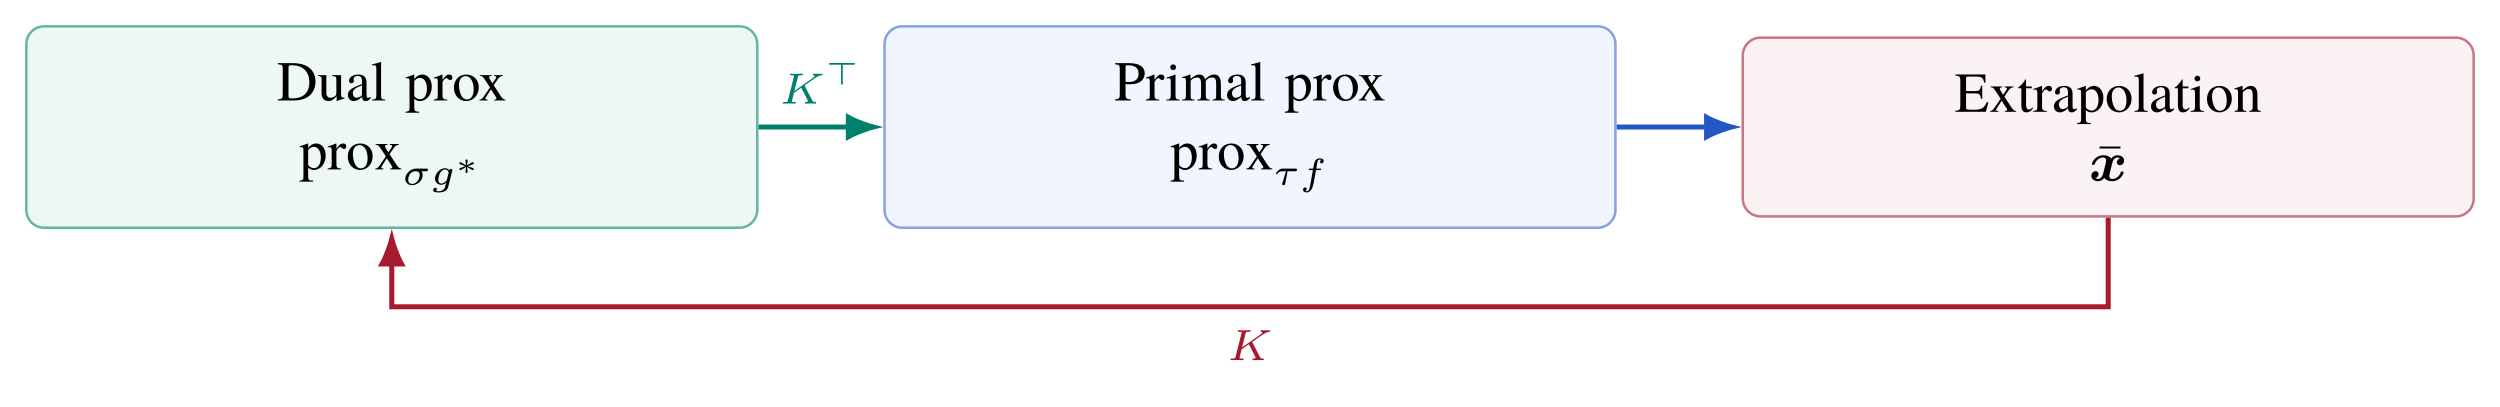
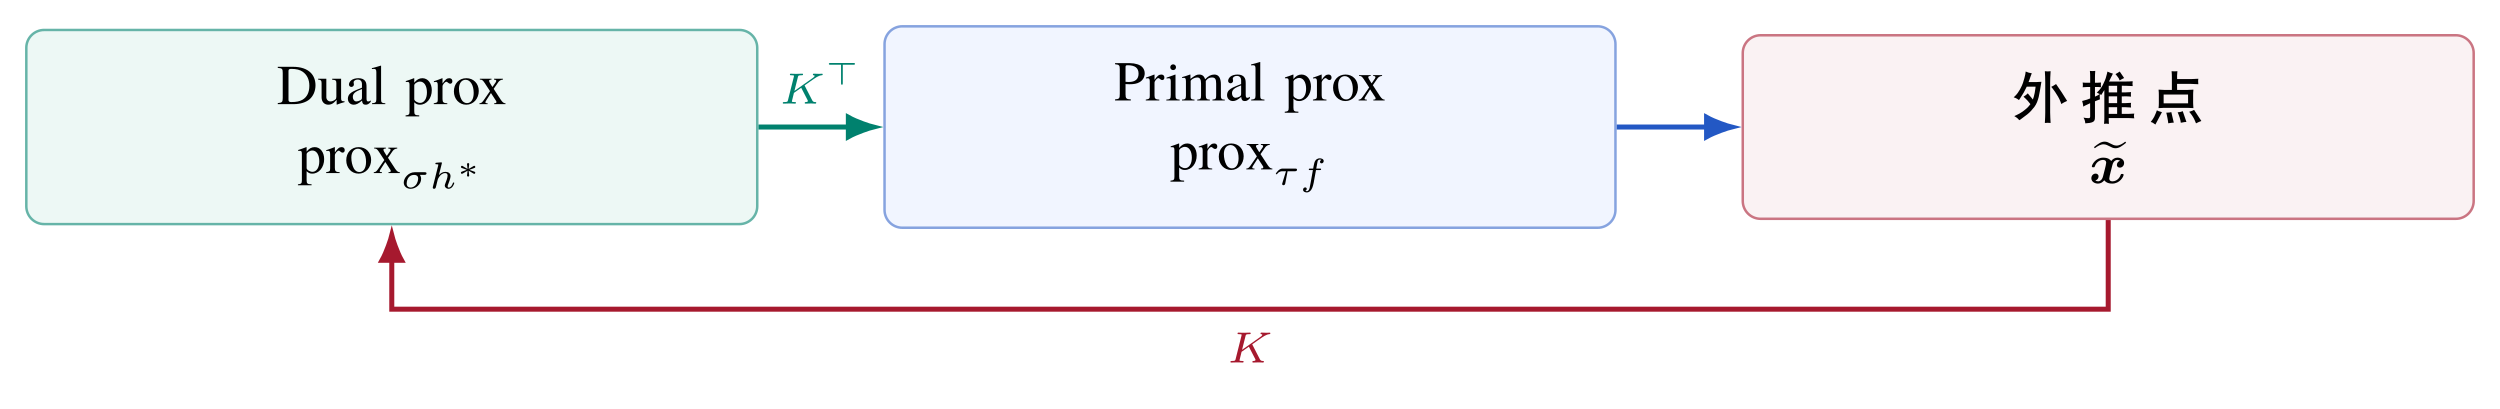
- <svg xmlns="http://www.w3.org/2000/svg" xmlns:xlink="http://www.w3.org/1999/xlink" version="1.1" width="397.512pt" height="64.571pt" viewBox="-72 -72 397.512 64.571">
+ <svg xmlns="http://www.w3.org/2000/svg" xmlns:xlink="http://www.w3.org/1999/xlink" version="1.1" width="397.512pt" height="64.952pt" viewBox="-72 -72 397.512 64.952">
  <defs>
-     <path id="g16-75" d="M3.989-2.803C3.961-2.859 3.947-2.88 3.947-2.887C3.947-2.901 3.954-2.908 4.115-3.02L4.819-3.515C5.739-4.163 6.172-4.47 6.667-4.512C6.744-4.519 6.827-4.526 6.827-4.666C6.827-4.721 6.779-4.756 6.737-4.756C6.59-4.756 6.409-4.735 6.256-4.735C6.067-4.735 5.6-4.763 5.412-4.763C5.37-4.763 5.265-4.763 5.265-4.61C5.265-4.603 5.265-4.519 5.37-4.512C5.454-4.505 5.544-4.491 5.544-4.414C5.544-4.289 5.328-4.135 5.237-4.073L2.329-2.022L2.88-4.219C2.943-4.456 2.95-4.512 3.494-4.512C3.605-4.512 3.703-4.512 3.703-4.659C3.703-4.721 3.661-4.763 3.592-4.763C3.389-4.763 2.88-4.735 2.678-4.735C2.559-4.735 2.315-4.735 2.197-4.742C2.057-4.749 1.89-4.763 1.757-4.763C1.716-4.763 1.611-4.763 1.611-4.61C1.611-4.512 1.688-4.512 1.841-4.512C1.953-4.512 1.981-4.512 2.106-4.498C2.246-4.484 2.26-4.47 2.26-4.4C2.26-4.387 2.26-4.352 2.232-4.247L1.304-.544C1.248-.307 1.234-.251 .69-.251C.565-.251 .481-.251 .481-.098C.481-.091 .481 0 .593 0C.795 0 1.297-.028 1.499-.028C1.618-.028 1.862-.028 1.981-.021C2.12-.014 2.294 0 2.427 0C2.469 0 2.573 0 2.573-.153C2.573-.251 2.49-.251 2.35-.251C2.343-.251 2.211-.251 2.085-.265C1.925-.279 1.925-.3 1.925-.37C1.925-.425 1.995-.683 2.253-1.709L3.41-2.525L4.421-.565C4.47-.474 4.47-.467 4.47-.432C4.47-.272 4.275-.251 4.149-.251C4.066-.251 3.968-.251 3.968-.098C3.968-.091 3.975 0 4.087 0C4.282 0 4.784-.028 4.979-.028C5.189-.028 5.467 0 5.663 0C5.753 0 5.802-.049 5.802-.146C5.802-.251 5.712-.251 5.642-.251C5.516-.251 5.3-.258 5.182-.481L3.989-2.803Z" />
-     <path id="g5-22" d="M3.963-5.003V-5.317H.637V-5.003H3.963Z" />
-     <path id="g15-3" d="M1.918-1.375C1.928-1.474 2.007-2.112 2.007-2.157C2.007-2.247 1.933-2.316 1.833-2.316C1.729-2.316 1.659-2.237 1.659-2.162C1.659-2.112 1.733-1.479 1.748-1.375L.976-1.838C.927-1.868 .907-1.883 .862-1.883C.782-1.883 .692-1.808 .692-1.699C.692-1.619 .742-1.569 .797-1.549C1.071-1.44 1.355-1.34 1.634-1.245C1.355-1.141 .897-.976 .812-.941C.777-.927 .692-.897 .692-.787S.782-.603 .862-.603C.917-.603 1.071-.697 1.748-1.111C1.733-1.006 1.659-.374 1.659-.324C1.659-.249 1.729-.169 1.833-.169C1.933-.169 2.007-.239 2.007-.329C2.007-.374 1.928-1.011 1.918-1.111L2.705-.638C2.74-.618 2.76-.603 2.804-.603C2.884-.603 2.974-.677 2.974-.787C2.974-.867 2.924-.917 2.869-.936C2.595-1.046 2.311-1.146 2.032-1.24C2.311-1.345 2.77-1.509 2.854-1.544C2.889-1.559 2.974-1.589 2.974-1.699S2.884-1.883 2.804-1.883C2.76-1.883 2.74-1.868 2.69-1.838L1.918-1.375Z" />
-     <path id="g15-62" d="M2.839-3.178H4.563C4.643-3.178 4.777-3.178 4.777-3.318S4.643-3.457 4.563-3.457H.837C.762-3.457 .623-3.457 .623-3.318S.762-3.178 .837-3.178H2.56V-.214C2.56-.139 2.56 0 2.7 0S2.839-.134 2.839-.214V-3.178Z" />
-     <path id="g9-27" d="M3.724-2.152C3.796-2.152 4.053-2.152 4.053-2.397C4.053-2.576 3.885-2.576 3.784-2.576H2.164C1.19-2.576 .436-1.668 .436-.938C.436-.323 .921 .06 1.518 .06C2.343 .06 3.198-.646 3.198-1.518C3.198-1.787 3.114-2.002 3.013-2.152H3.724ZM1.53-.137C1.327-.137 .897-.221 .897-.789C.897-1.178 1.1-2.152 2.068-2.152C2.415-2.152 2.726-2.032 2.726-1.572C2.726-1.399 2.648-.879 2.337-.526C2.11-.275 1.799-.137 1.53-.137Z" />
-     <path id="g9-28" d="M2.23-2.152H3.401C3.473-2.152 3.73-2.152 3.73-2.397C3.73-2.576 3.563-2.576 3.461-2.576H1.47C1.351-2.576 1.082-2.576 .759-2.277C.574-2.104 .359-1.817 .359-1.757C.359-1.674 .442-1.674 .466-1.674C.532-1.674 .544-1.686 .586-1.739C.687-1.889 .927-2.152 1.411-2.152H1.979L1.488-.562C1.441-.418 1.363-.167 1.363-.132C1.363 .012 1.488 .072 1.572 .072C1.805 .072 1.847-.143 1.865-.233L2.23-2.152Z" />
-     <path id="g9-102" d="M2.576-2.337H3.186C3.306-2.337 3.389-2.337 3.389-2.487C3.389-2.576 3.312-2.576 3.204-2.576H2.618C2.798-3.557 2.798-3.569 2.821-3.676C2.851-3.808 2.863-3.862 2.953-3.933C3.025-3.987 3.078-4.011 3.168-4.011C3.264-4.011 3.359-3.999 3.443-3.957C3.324-3.909 3.216-3.778 3.216-3.634C3.216-3.509 3.318-3.407 3.461-3.407C3.616-3.407 3.802-3.539 3.802-3.772C3.802-4.101 3.431-4.208 3.168-4.208C2.899-4.208 2.493-4.083 2.313-3.485C2.266-3.335 2.248-3.216 2.206-3.001C2.176-2.827 2.164-2.75 2.128-2.576H1.638C1.518-2.576 1.435-2.576 1.435-2.427C1.435-2.337 1.512-2.337 1.62-2.337H2.086C1.853-.998 1.769-.538 1.745-.43C1.56 .598 1.53 .658 1.476 .759C1.393 .903 1.291 1.022 1.142 1.022C1.106 1.022 .974 1.01 .879 .968C.998 .921 1.106 .789 1.106 .646C1.106 .52 1.004 .418 .861 .418C.705 .418 .52 .55 .52 .783C.52 1.118 .897 1.219 1.136 1.219C1.465 1.219 1.698 .95 1.805 .819C2.068 .466 2.194-.245 2.206-.299L2.576-2.337Z" />
-     <path id="g9-103" d="M3.389-2.182C3.413-2.277 3.413-2.307 3.413-2.325C3.413-2.457 3.312-2.523 3.204-2.523C3.102-2.523 2.959-2.451 2.923-2.283C2.857-2.385 2.654-2.636 2.26-2.636C1.459-2.636 .669-1.817 .669-1.004C.669-.412 1.082 0 1.644 0C1.955 0 2.236-.155 2.433-.323L2.301 .215C2.236 .46 2.194 .628 1.949 .813C1.674 1.022 1.435 1.022 1.255 1.022C.992 1.022 .915 1.01 .801 .986C.933 .903 .956 .771 .956 .711C.956 .52 .801 .478 .717 .478C.526 .478 .371 .646 .371 .843C.371 1.219 .938 1.219 1.261 1.219C2.044 1.219 2.612 .921 2.75 .371L3.389-2.182ZM2.558-.831C2.529-.729 2.529-.717 2.445-.622C2.23-.371 1.931-.197 1.662-.197C1.441-.197 1.184-.335 1.184-.777C1.184-1.04 1.321-1.638 1.506-1.937C1.728-2.289 2.026-2.439 2.26-2.439C2.708-2.439 2.833-1.997 2.833-1.937C2.833-1.907 2.821-1.871 2.815-1.841L2.558-.831Z" />
+     <path id="g7-101" d="M4.976-6.474C4.555-6.133 4.044-5.846 3.587-5.846C3.228-5.846 2.896-6.025 2.654-6.151C2.331-6.33 2.053-6.474 1.695-6.474C1.103-6.474 .628-6.097 0-5.604L.134-5.425C.556-5.765 1.067-6.052 1.524-6.052C1.883-6.052 2.215-5.873 2.457-5.747C2.78-5.568 3.058-5.425 3.416-5.425C4.008-5.425 4.483-5.801 5.111-6.294L4.976-6.474Z" />
+     <use id="g13-1476" xlink:href="#g2-1476" transform="scale(1.285714)" />
+     <use id="g13-3703" xlink:href="#g2-3703" transform="scale(1.285714)" />
+     <use id="g13-3731" xlink:href="#g2-3731" transform="scale(1.285714)" />
+     <path id="g2-1476" d="M.356 .955L.586 1.039C.614 1.053 .732 1.13 .934 1.276L1.081 .997C1.29 .6 1.471 .258 1.625-.028L1.743-.258C1.527-.314 1.395-.349 1.339-.377C1.283-.391 1.206-.432 1.116-.481L.983-.126C.851 .209 .725 .46 .593 .635L.356 .955ZM1.325-3.041L1.353-2.706C1.36-2.657 1.36-2.545 1.36-2.371V-1.395C1.36-1.255 1.36-1.144 1.353-1.074C1.346-.997 1.339-.886 1.325-.753C1.625-.774 1.848-.788 2.001-.788H4.917C5.091-.788 5.328-.774 5.635-.753L5.614-1.06C5.607-1.137 5.6-1.248 5.6-1.395V-2.371C5.6-2.476 5.6-2.573 5.607-2.671S5.621-2.894 5.635-3.041C5.335-3.02 5.091-3.006 4.917-3.006H3.619L3.612-3.752H5.321C5.412-3.752 5.719-3.738 6.242-3.71L6.228-3.919C6.221-3.968 6.221-4.01 6.221-4.045C6.214-4.08 6.214-4.122 6.221-4.17S6.235-4.289 6.242-4.387C5.712-4.359 5.405-4.345 5.328-4.345H3.619V-4.575C3.612-4.589 3.612-4.631 3.612-4.7C3.619-4.763 3.619-4.847 3.626-4.937S3.64-5.161 3.654-5.321C3.424-5.293 3.18-5.293 2.936-5.321L2.964-4.951C2.971-4.854 2.971-4.728 2.971-4.568V-3.006H2.001C1.841-3.006 1.618-3.02 1.325-3.041ZM4.979-1.346H1.953V-2.434H4.972L4.979-1.346ZM2.28-.188L2.343 .077C2.364 .181 2.392 .3 2.42 .446S2.469 .718 2.49 .837L2.525 1.123C2.769 1.074 2.999 1.046 3.208 1.039L2.901-.265L2.699-.216C2.664-.202 2.525-.195 2.28-.188ZM4.317-.377L4.094-.3C4.045-.279 3.912-.258 3.689-.237L3.801 .042C3.829 .112 3.87 .23 3.926 .391C3.982 .558 4.017 .683 4.031 .767L4.073 1.053L4.331 1.011L4.512 .976C4.575 .969 4.659 .962 4.77 .955L4.317-.377ZM5.112-.3L5.279-.098C5.523 .202 5.719 .537 5.858 .893L5.956 1.13C6.179 1.011 6.402 .914 6.618 .837L5.719-.537L5.502-.432L5.112-.3Z" />
+     <path id="g2-3703" d="M.265-1.639L.356-1.283C.363-1.248 .384-1.13 .404-.941L.593-1.053C.697-1.109 .914-1.213 1.248-1.36L1.255 .251C1.255 .335 1.241 .398 1.213 .432C1.193 .474 1.13 .495 1.039 .488C.879 .481 .76 .474 .683 .46C.607 .453 .523 .439 .432 .418L.558 .676C.579 .718 .6 .781 .614 .865C.635 .941 .649 1.032 .656 1.13C.809 1.123 .99 1.102 1.2 1.074C1.416 1.032 1.562 .99 1.646 .921C1.723 .865 1.778 .788 1.806 .711S1.848 .488 1.848 .279V-1.597L2.064-1.688L2.28-1.771L2.462-1.841L2.434-2.183C2.427-2.218 2.434-2.315 2.455-2.483C2.518-2.448 2.573-2.413 2.622-2.378L2.741-2.566C2.748-2.587 2.776-2.629 2.817-2.692C2.866-2.762 2.929-2.859 3.006-2.992V.446C3.006 .537 2.999 .649 2.999 .767C2.992 .879 2.978 1.025 2.971 1.193C3.089 1.172 3.18 1.165 3.257 1.165S3.438 1.179 3.571 1.2L3.557 .865L3.55 .628V.474H5.991C6.165 .474 6.409 .488 6.709 .509L6.681 .342C6.674 .307 6.674 .265 6.667 .223C6.667 .188 6.667 .146 6.674 .112S6.688 .014 6.709-.077C6.353-.056 6.102-.042 5.963-.042H5.161V-.865H5.642C5.83-.865 6.053-.851 6.311-.83L6.29-1.018V-1.109V-1.227C6.297-1.262 6.304-1.325 6.311-1.409C6.067-1.388 5.844-1.374 5.649-1.374H5.161V-2.204L5.6-2.211C5.76-2.218 5.998-2.204 6.311-2.176L6.29-2.35V-2.434V-2.552C6.297-2.587 6.304-2.65 6.311-2.734C6.06-2.713 5.823-2.699 5.6-2.699H5.161L5.168-3.522L5.677-3.515C5.949-3.515 6.228-3.501 6.514-3.48L6.5-3.668C6.493-3.724 6.486-3.766 6.486-3.78C6.493-3.801 6.493-3.836 6.5-3.877C6.5-3.926 6.507-3.989 6.514-4.08C6.186-4.052 5.893-4.038 5.635-4.045H3.585L3.808-4.505L3.989-4.861L4.066-5.021C3.836-5.084 3.612-5.168 3.389-5.272L3.333-5.014C3.285-4.812 3.236-4.624 3.18-4.456S3.027-4.045 2.873-3.738C2.734-3.424 2.532-3.131 2.28-2.873L2.078-2.671C2.211-2.615 2.329-2.559 2.434-2.497L2.315-2.413C2.239-2.35 2.078-2.273 1.848-2.176V-3.368H2.092C2.197-3.375 2.364-3.361 2.594-3.333L2.573-3.633C2.573-3.64 2.573-3.668 2.58-3.717C2.58-3.766 2.587-3.829 2.594-3.919C2.378-3.898 2.211-3.891 2.092-3.891H1.848V-4.582C1.848-4.686 1.855-4.798 1.855-4.924C1.869-5.056 1.876-5.196 1.883-5.356C1.736-5.342 1.632-5.335 1.548-5.335C1.478-5.335 1.367-5.342 1.22-5.356L1.248-4.979C1.255-4.924 1.255-4.784 1.255-4.568V-3.891H.907C.746-3.884 .558-3.898 .328-3.919L.349-3.71C.356-3.689 .356-3.661 .349-3.626V-3.515C.342-3.473 .335-3.41 .328-3.333C.579-3.354 .767-3.368 .886-3.368H1.255V-1.953L.872-1.806C.837-1.785 .711-1.75 .502-1.702L.265-1.639ZM3.55-.042V-.865H4.589V-.042H3.55ZM3.55-1.374V-2.211H4.589V-1.374H3.55ZM3.55-2.699V-3.515H4.589V-2.699H3.55ZM4.38-4.958L4.477-4.854C4.533-4.791 4.596-4.707 4.672-4.603C4.749-4.505 4.798-4.421 4.826-4.359L4.896-4.177C5.077-4.289 5.265-4.387 5.454-4.477L4.91-5.279C4.735-5.161 4.561-5.049 4.38-4.958Z" />
+     <path id="g2-3731" d="M.181-2.092L.425-2.001C.523-1.967 .663-1.883 .837-1.75L.99-1.981C1.179-2.267 1.332-2.511 1.444-2.713C1.548-2.915 1.667-3.145 1.799-3.41H2.894L2.859-3.131C2.845-3.027 2.817-2.866 2.783-2.643C2.741-2.42 2.706-2.26 2.671-2.162C2.643-2.071 2.601-1.953 2.552-1.82L2.364-2.057L2.148-2.308L1.925-2.58L1.709-2.378C1.674-2.343 1.569-2.273 1.395-2.169L1.66-1.925C1.792-1.813 1.988-1.59 2.253-1.248C2.113-1.06 1.974-.893 1.827-.76S1.492-.474 1.262-.307C1.025-.146 .774 0 .502 .119L.258 .23C.474 .363 .614 .46 .676 .523C.746 .586 .809 .656 .879 .739L1.025 .649C1.437 .349 1.716 .139 1.862 .021C2.015-.098 2.162-.237 2.308-.391C2.455-.551 2.601-.718 2.734-.893S2.978-1.269 3.075-1.499C3.159-1.73 3.229-1.939 3.278-2.134C3.327-2.336 3.368-2.573 3.417-2.845L3.529-3.522C3.55-3.626 3.578-3.794 3.612-4.01C3.32-3.989 3.096-3.975 2.943-3.975H2.022L2.141-4.289C2.218-4.505 2.253-4.617 2.26-4.638L2.42-5.063L2.043-5.14C1.995-5.147 1.869-5.196 1.667-5.279L1.618-4.931C1.604-4.84 1.569-4.693 1.513-4.484C1.451-4.275 1.395-4.073 1.332-3.877C1.269-3.675 1.151-3.41 .969-3.082C.788-2.748 .586-2.476 .363-2.26L.181-2.092ZM4.826-3.382L5.014-3.159C5.091-3.068 5.189-2.936 5.307-2.755S5.551-2.378 5.67-2.176C5.795-1.967 5.9-1.743 5.991-1.499L6.067-1.262L6.423-1.471C6.458-1.492 6.583-1.548 6.793-1.646L6.109-2.727C6.032-2.831 5.802-3.173 5.419-3.738L5.14-3.55C5.105-3.529 5-3.473 4.826-3.382ZM4.038 1.081C4.184 1.067 4.296 1.06 4.387 1.06S4.596 1.067 4.749 1.081L4.714 .432C4.7 .181 4.693-.028 4.693-.202V-3.947C4.693-4.122 4.7-4.317 4.707-4.533C4.714-4.756 4.728-5.021 4.749-5.321C4.596-5.3 4.477-5.293 4.387-5.293S4.184-5.3 4.038-5.321L4.073-4.638C4.08-4.47 4.087-4.24 4.087-3.954V-.202C4.087 0 4.08 .195 4.073 .377S4.052 .795 4.038 1.081Z" />
+     <path id="g17-75" d="M3.989-2.803C3.961-2.859 3.947-2.88 3.947-2.887C3.947-2.901 3.954-2.908 4.115-3.02L4.819-3.515C5.739-4.163 6.172-4.47 6.667-4.512C6.744-4.519 6.827-4.526 6.827-4.666C6.827-4.721 6.779-4.756 6.737-4.756C6.59-4.756 6.409-4.735 6.256-4.735C6.067-4.735 5.6-4.763 5.412-4.763C5.37-4.763 5.265-4.763 5.265-4.61C5.265-4.603 5.265-4.519 5.37-4.512C5.454-4.505 5.544-4.491 5.544-4.414C5.544-4.289 5.328-4.135 5.237-4.073L2.329-2.022L2.88-4.219C2.943-4.456 2.95-4.512 3.494-4.512C3.605-4.512 3.703-4.512 3.703-4.659C3.703-4.721 3.661-4.763 3.592-4.763C3.389-4.763 2.88-4.735 2.678-4.735C2.559-4.735 2.315-4.735 2.197-4.742C2.057-4.749 1.89-4.763 1.757-4.763C1.716-4.763 1.611-4.763 1.611-4.61C1.611-4.512 1.688-4.512 1.841-4.512C1.953-4.512 1.981-4.512 2.106-4.498C2.246-4.484 2.26-4.47 2.26-4.4C2.26-4.387 2.26-4.352 2.232-4.247L1.304-.544C1.248-.307 1.234-.251 .69-.251C.565-.251 .481-.251 .481-.098C.481-.091 .481 0 .593 0C.795 0 1.297-.028 1.499-.028C1.618-.028 1.862-.028 1.981-.021C2.12-.014 2.294 0 2.427 0C2.469 0 2.573 0 2.573-.153C2.573-.251 2.49-.251 2.35-.251C2.343-.251 2.211-.251 2.085-.265C1.925-.279 1.925-.3 1.925-.37C1.925-.425 1.995-.683 2.253-1.709L3.41-2.525L4.421-.565C4.47-.474 4.47-.467 4.47-.432C4.47-.272 4.275-.251 4.149-.251C4.066-.251 3.968-.251 3.968-.098C3.968-.091 3.975 0 4.087 0C4.282 0 4.784-.028 4.979-.028C5.189-.028 5.467 0 5.663 0C5.753 0 5.802-.049 5.802-.146C5.802-.251 5.712-.251 5.642-.251C5.516-.251 5.3-.258 5.182-.481L3.989-2.803Z" />
+     <path id="g16-3" d="M1.918-1.375C1.928-1.474 2.007-2.112 2.007-2.157C2.007-2.247 1.933-2.316 1.833-2.316C1.729-2.316 1.659-2.237 1.659-2.162C1.659-2.112 1.733-1.479 1.748-1.375L.976-1.838C.927-1.868 .907-1.883 .862-1.883C.782-1.883 .692-1.808 .692-1.699C.692-1.619 .742-1.569 .797-1.549C1.071-1.44 1.355-1.34 1.634-1.245C1.355-1.141 .897-.976 .812-.941C.777-.927 .692-.897 .692-.787S.782-.603 .862-.603C.917-.603 1.071-.697 1.748-1.111C1.733-1.006 1.659-.374 1.659-.324C1.659-.249 1.729-.169 1.833-.169C1.933-.169 2.007-.239 2.007-.329C2.007-.374 1.928-1.011 1.918-1.111L2.705-.638C2.74-.618 2.76-.603 2.804-.603C2.884-.603 2.974-.677 2.974-.787C2.974-.867 2.924-.917 2.869-.936C2.595-1.046 2.311-1.146 2.032-1.24C2.311-1.345 2.77-1.509 2.854-1.544C2.889-1.559 2.974-1.589 2.974-1.699S2.884-1.883 2.804-1.883C2.76-1.883 2.74-1.868 2.69-1.838L1.918-1.375Z" />
+     <path id="g16-62" d="M2.839-3.178H4.563C4.643-3.178 4.777-3.178 4.777-3.318S4.643-3.457 4.563-3.457H.837C.762-3.457 .623-3.457 .623-3.318S.762-3.178 .837-3.178H2.56V-.214C2.56-.139 2.56 0 2.7 0S2.839-.134 2.839-.214V-3.178Z" />
+     <path id="g10-27" d="M3.724-2.152C3.796-2.152 4.053-2.152 4.053-2.397C4.053-2.576 3.885-2.576 3.784-2.576H2.164C1.19-2.576 .436-1.668 .436-.938C.436-.323 .921 .06 1.518 .06C2.343 .06 3.198-.646 3.198-1.518C3.198-1.787 3.114-2.002 3.013-2.152H3.724ZM1.53-.137C1.327-.137 .897-.221 .897-.789C.897-1.178 1.1-2.152 2.068-2.152C2.415-2.152 2.726-2.032 2.726-1.572C2.726-1.399 2.648-.879 2.337-.526C2.11-.275 1.799-.137 1.53-.137Z" />
+     <path id="g10-28" d="M2.23-2.152H3.401C3.473-2.152 3.73-2.152 3.73-2.397C3.73-2.576 3.563-2.576 3.461-2.576H1.47C1.351-2.576 1.082-2.576 .759-2.277C.574-2.104 .359-1.817 .359-1.757C.359-1.674 .442-1.674 .466-1.674C.532-1.674 .544-1.686 .586-1.739C.687-1.889 .927-2.152 1.411-2.152H1.979L1.488-.562C1.441-.418 1.363-.167 1.363-.132C1.363 .012 1.488 .072 1.572 .072C1.805 .072 1.847-.143 1.865-.233L2.23-2.152Z" />
+     <path id="g10-102" d="M2.576-2.337H3.186C3.306-2.337 3.389-2.337 3.389-2.487C3.389-2.576 3.312-2.576 3.204-2.576H2.618C2.798-3.557 2.798-3.569 2.821-3.676C2.851-3.808 2.863-3.862 2.953-3.933C3.025-3.987 3.078-4.011 3.168-4.011C3.264-4.011 3.359-3.999 3.443-3.957C3.324-3.909 3.216-3.778 3.216-3.634C3.216-3.509 3.318-3.407 3.461-3.407C3.616-3.407 3.802-3.539 3.802-3.772C3.802-4.101 3.431-4.208 3.168-4.208C2.899-4.208 2.493-4.083 2.313-3.485C2.266-3.335 2.248-3.216 2.206-3.001C2.176-2.827 2.164-2.75 2.128-2.576H1.638C1.518-2.576 1.435-2.576 1.435-2.427C1.435-2.337 1.512-2.337 1.62-2.337H2.086C1.853-.998 1.769-.538 1.745-.43C1.56 .598 1.53 .658 1.476 .759C1.393 .903 1.291 1.022 1.142 1.022C1.106 1.022 .974 1.01 .879 .968C.998 .921 1.106 .789 1.106 .646C1.106 .52 1.004 .418 .861 .418C.705 .418 .52 .55 .52 .783C.52 1.118 .897 1.219 1.136 1.219C1.465 1.219 1.698 .95 1.805 .819C2.068 .466 2.194-.245 2.206-.299L2.576-2.337Z" />
+     <path id="g10-104" d="M1.991-3.969C1.997-3.993 2.008-4.029 2.008-4.059C2.008-4.154 1.889-4.148 1.817-4.142L1.148-4.089C1.046-4.083 .968-4.077 .968-3.939C.968-3.844 1.046-3.844 1.136-3.844C1.315-3.844 1.357-3.832 1.435-3.802C1.435-3.73 1.435-3.718 1.411-3.622L.574-.281C.55-.185 .55-.155 .55-.143C.55 .006 .669 .06 .759 .06C.819 .06 .927 .036 1.004-.078C1.022-.12 1.076-.317 1.106-.442C1.136-.556 1.201-.831 1.237-.98C1.279-1.136 1.309-1.243 1.339-1.381C1.363-1.47 1.393-1.578 1.56-1.823C1.757-2.11 2.068-2.439 2.529-2.439C2.905-2.439 2.905-2.128 2.905-2.02C2.905-1.668 2.654-1.034 2.54-.759C2.505-.658 2.463-.562 2.463-.46C2.463-.155 2.738 .06 3.067 .06C3.67 .06 3.969-.729 3.969-.861C3.969-.873 3.963-.944 3.856-.944C3.772-.944 3.766-.915 3.73-.801C3.634-.49 3.389-.137 3.084-.137C2.971-.137 2.923-.227 2.923-.353C2.923-.472 2.965-.574 3.019-.699C3.108-.933 3.377-1.608 3.377-1.943C3.377-2.415 3.037-2.636 2.552-2.636C2.08-2.636 1.763-2.379 1.524-2.11L1.991-3.969Z" />
+     <use id="g14-29" xlink:href="#g3-29" transform="scale(1.285714)" />
+     <use id="g14-47" xlink:href="#g3-47" transform="scale(1.285714)" />
+     <use id="g14-67" xlink:href="#g3-67" transform="scale(1.285714)" />
+     <use id="g14-73" xlink:href="#g3-73" transform="scale(1.285714)" />
+     <use id="g14-76" xlink:href="#g3-76" transform="scale(1.285714)" />
+     <use id="g14-82" xlink:href="#g3-82" transform="scale(1.285714)" />
+     <use id="g14-84" xlink:href="#g3-84" transform="scale(1.285714)" />
+     <use id="g14-85" xlink:href="#g3-85" transform="scale(1.285714)" />
+     <use id="g14-97" xlink:href="#g3-97" transform="scale(1.285714)" />
+     <use id="g14-110" xlink:href="#g3-110" transform="scale(1.285714)" />
+     <use id="g14-117" xlink:href="#g3-117" transform="scale(1.285714)" />
    <path id="g6-120" d="M4.932-3.56C4.636-3.479 4.42-3.21 4.42-2.914C4.42-2.591 4.671-2.466 4.887-2.466C5.227-2.466 5.568-2.744 5.568-3.21C5.568-3.73 5.057-4.053 4.51-4.053C4.08-4.053 3.739-3.811 3.515-3.524C3.389-3.685 3.084-4.053 2.242-4.053C1.058-4.053 .439-2.959 .439-2.654C.439-2.52 .565-2.52 .672-2.52C.816-2.52 .861-2.52 .897-2.645C1.193-3.524 1.91-3.694 2.188-3.694C2.717-3.694 2.717-3.353 2.717-3.237C2.717-3.067 2.591-2.564 2.511-2.233C2.439-1.964 2.268-1.264 2.215-1.076C2.071-.511 1.722-.287 1.444-.287C1.255-.287 1.085-.359 .995-.421C1.291-.502 1.506-.771 1.506-1.067C1.506-1.39 1.255-1.515 1.04-1.515C.699-1.515 .359-1.237 .359-.771C.359-.251 .87 .072 1.417 .072C1.847 .072 2.188-.17 2.412-.457C2.537-.296 2.842 .072 3.685 .072C4.869 .072 5.487-1.022 5.487-1.327C5.487-1.47 5.335-1.47 5.254-1.47C5.093-1.47 5.066-1.444 5.03-1.336C4.734-.457 4.017-.287 3.739-.287C3.21-.287 3.21-.628 3.21-.744C3.21-.915 3.335-1.417 3.416-1.748C3.488-2.017 3.658-2.717 3.712-2.905C3.856-3.47 4.205-3.694 4.483-3.694C4.671-3.694 4.842-3.622 4.932-3.56Z" />
-     <use id="g13-29" xlink:href="#g3-29" transform="scale(1.285714)" />
-     <use id="g13-47" xlink:href="#g3-47" transform="scale(1.285714)" />
-     <use id="g13-50" xlink:href="#g3-50" transform="scale(1.285714)" />
-     <use id="g13-67" xlink:href="#g3-67" transform="scale(1.285714)" />
-     <use id="g13-73" xlink:href="#g3-73" transform="scale(1.285714)" />
-     <use id="g13-76" xlink:href="#g3-76" transform="scale(1.285714)" />
-     <use id="g13-78" xlink:href="#g3-78" transform="scale(1.285714)" />
-     <use id="g13-82" xlink:href="#g3-82" transform="scale(1.285714)" />
-     <use id="g13-84" xlink:href="#g3-84" transform="scale(1.285714)" />
-     <use id="g13-85" xlink:href="#g3-85" transform="scale(1.285714)" />
-     <use id="g13-97" xlink:href="#g3-97" transform="scale(1.285714)" />
-     <use id="g13-106" xlink:href="#g3-106" transform="scale(1.285714)" />
-     <use id="g13-110" xlink:href="#g3-110" transform="scale(1.285714)" />
-     <use id="g13-117" xlink:href="#g3-117" transform="scale(1.285714)" />
    <path id="g3-29" d="M3.082-.279V-.46C2.964-.363 2.88-.328 2.776-.328C2.615-.328 2.566-.425 2.566-.732V-2.092C2.566-2.448 2.532-2.643 2.434-2.803C2.287-3.068 1.988-3.208 1.562-3.208C1.206-3.208 .872-3.11 .676-2.95C.502-2.803 .391-2.601 .391-2.427C.391-2.267 .523-2.127 .69-2.127S1.004-2.267 1.004-2.42C1.004-2.448 .997-2.483 .99-2.532C.976-2.594 .969-2.65 .969-2.699C.969-2.887 1.193-3.041 1.471-3.041C1.813-3.041 2.001-2.838 2.001-2.462V-2.036C.928-1.604 .809-1.548 .509-1.283C.356-1.144 .258-.907 .258-.676C.258-.237 .558 .07 .99 .07C1.297 .07 1.583-.077 2.008-.439C2.043-.07 2.169 .07 2.455 .07C2.692 .07 2.838-.014 3.082-.279ZM2.001-.858C2.001-.642 1.967-.579 1.82-.488C1.653-.391 1.458-.335 1.311-.335C1.067-.335 .872-.572 .872-.872V-.9C.872-1.311 1.158-1.562 2.001-1.869V-.858Z" />
    <path id="g3-47" d="M4.777-2.329C4.777-2.957 4.568-3.501 4.184-3.884C3.71-4.366 2.95-4.617 1.995-4.617H.112V-4.484C.663-4.435 .725-4.373 .725-3.857V-.76C.725-.258 .642-.167 .112-.133V0H2.092C2.901 0 3.633-.23 4.066-.621C4.519-1.032 4.777-1.653 4.777-2.329ZM4.017-2.28C4.017-1.458 3.731-.872 3.166-.544C2.81-.342 2.406-.258 1.799-.258C1.52-.258 1.437-.321 1.437-.544V-4.087C1.437-4.303 1.513-4.359 1.799-4.359C2.399-4.359 2.852-4.247 3.187-4.01C3.731-3.633 4.017-3.034 4.017-2.28Z" />
-     <path id="g3-50" d="M4.163-1.179H3.968C3.619-.425 3.32-.258 2.322-.258H2.134C1.799-.258 1.52-.286 1.458-.335C1.416-.363 1.402-.425 1.402-.558V-2.28H2.476C3.048-2.28 3.152-2.19 3.243-1.611H3.403V-3.229H3.243C3.152-2.657 3.041-2.566 2.476-2.566H1.402V-4.115C1.402-4.31 1.444-4.352 1.632-4.352H2.573C3.361-4.352 3.515-4.247 3.633-3.619H3.808L3.787-4.617H.084V-4.484C.6-4.442 .69-4.352 .69-3.857V-.76C.69-.265 .593-.167 .084-.133V0H3.85L4.163-1.179Z" />
    <path id="g3-67" d="M1.764 0V-.105C1.304-.139 1.248-.209 1.248-.711V-3.187L1.22-3.208L.139-2.824V-2.72L.195-2.727C.279-2.741 .37-2.748 .432-2.748C.6-2.748 .663-2.636 .663-2.329V-.711C.663-.209 .593-.133 .112-.105V0H1.764ZM1.311-4.115C1.311-4.31 1.158-4.47 .955-4.47C.76-4.47 .6-4.31 .6-4.115C.6-3.912 .76-3.759 .955-3.759C1.158-3.759 1.311-3.912 1.311-4.115Z" />
    <path id="g3-73" d="M1.792 0V-.105C1.346-.133 1.269-.202 1.269-.586V-4.749L1.241-4.763C.879-4.645 .614-4.575 .133-4.456V-4.345H.174C.251-4.352 .335-4.359 .391-4.359C.614-4.359 .683-4.261 .683-3.933V-.607C.683-.23 .586-.139 .146-.105V0H1.792Z" />
    <path id="g3-76" d="M5.405 0V-.105L5.223-.119C5.014-.133 4.924-.258 4.924-.53V-1.967C4.924-2.79 4.652-3.208 4.115-3.208C3.71-3.208 3.354-3.027 2.978-2.622C2.852-3.02 2.615-3.208 2.239-3.208C1.932-3.208 1.736-3.11 1.158-2.671V-3.194L1.109-3.208C.753-3.075 .516-2.999 .133-2.894V-2.776C.223-2.797 .279-2.803 .356-2.803C.537-2.803 .6-2.692 .6-2.357V-.593C.6-.216 .502-.112 .112-.105V0H1.66V-.105C1.29-.119 1.186-.195 1.186-.467V-2.434C1.186-2.434 1.241-2.518 1.29-2.566C1.465-2.727 1.764-2.845 2.008-2.845C2.315-2.845 2.469-2.601 2.469-2.113V-.6C2.469-.209 2.392-.133 1.995-.105V0H3.557V-.105C3.159-.112 3.055-.23 3.055-.663V-2.42C3.264-2.72 3.494-2.845 3.815-2.845C4.212-2.845 4.338-2.657 4.338-2.078V-.607C4.338-.209 4.282-.153 3.877-.105V0H5.405Z" />
-     <path id="g3-78" d="M3.382 0V-.105C3.041-.139 2.957-.223 2.957-.565V-2.162C2.957-2.817 2.65-3.208 2.134-3.208C1.813-3.208 1.597-3.089 1.123-2.643V-3.194L1.074-3.208C.732-3.082 .495-3.006 .112-2.894V-2.776C.153-2.797 .223-2.803 .3-2.803C.495-2.803 .558-2.699 .558-2.357V-.628C.558-.23 .481-.133 .126-.105V0H1.604V-.105C1.248-.133 1.144-.216 1.144-.467V-2.427C1.478-2.741 1.632-2.824 1.862-2.824C2.204-2.824 2.371-2.608 2.371-2.148V-.69C2.371-.251 2.28-.133 1.932-.105V0H3.382Z" />
    <path id="g3-82" d="M3.278-1.632C3.278-2.545 2.636-3.208 1.743-3.208C.837-3.208 .202-2.538 .202-1.576C.202-.635 .851 .07 1.73 .07S3.278-.669 3.278-1.632ZM2.65-1.388C2.65-.6 2.336-.126 1.813-.126C1.541-.126 1.283-.293 1.137-.572C.941-.934 .83-1.423 .83-1.918C.83-2.58 1.158-3.013 1.653-3.013C2.239-3.013 2.65-2.343 2.65-1.388Z" />
    <path id="g3-84" d="M3.78-3.354C3.78-3.647 3.682-3.912 3.494-4.115C3.215-4.421 2.608-4.617 1.953-4.617H.112V-4.484C.628-4.428 .697-4.359 .697-3.857V-.837C.697-.251 .642-.181 .112-.133V0H2.064V-.133C1.513-.153 1.409-.251 1.409-.76V-2.029C1.59-2.015 1.709-2.008 1.89-2.008C2.434-2.008 2.81-2.078 3.11-2.246C3.529-2.469 3.78-2.894 3.78-3.354ZM3.02-3.313C3.02-2.636 2.608-2.287 1.806-2.287C1.667-2.287 1.569-2.294 1.409-2.308V-4.122C1.409-4.31 1.458-4.359 1.646-4.359C2.587-4.359 3.02-4.031 3.02-3.313Z" />
    <path id="g3-85" d="M3.278-1.723C3.278-2.587 2.79-3.208 2.113-3.208C1.723-3.208 1.416-3.034 1.109-2.657V-3.194L1.067-3.208C.69-3.062 .446-2.971 .063-2.852V-2.741C.126-2.748 .174-2.748 .237-2.748C.474-2.748 .523-2.678 .523-2.35V.914C.523 1.276 .446 1.353 .035 1.395V1.513H1.723V1.388C1.2 1.381 1.109 1.304 1.109 .865V-.23C1.353 0 1.52 .07 1.813 .07C2.636 .07 3.278-.711 3.278-1.723ZM2.678-1.451C2.678-.676 2.336-.153 1.834-.153C1.506-.153 1.109-.404 1.109-.614V-2.329C1.109-2.538 1.499-2.79 1.82-2.79C2.336-2.79 2.678-2.26 2.678-1.451Z" />
    <path id="g3-97" d="M2.336-2.838C2.336-3.068 2.19-3.208 1.953-3.208C1.66-3.208 1.458-3.048 1.116-2.552V-3.194L1.081-3.208C.711-3.055 .46-2.964 .049-2.831V-2.72C.146-2.741 .209-2.748 .293-2.748C.467-2.748 .53-2.636 .53-2.329V-.586C.53-.237 .481-.188 .035-.105V0H1.709V-.105C1.234-.126 1.116-.23 1.116-.628V-2.197C1.116-2.42 1.416-2.769 1.604-2.769C1.646-2.769 1.709-2.734 1.785-2.664C1.897-2.566 1.974-2.525 2.064-2.525C2.232-2.525 2.336-2.643 2.336-2.838Z" />
-     <path id="g3-106" d="M1.946-.46L1.855-.537C1.702-.356 1.59-.293 1.437-.293C1.179-.293 1.074-.474 1.074-.921V-2.915H1.778V-3.138H1.074V-3.947C1.074-4.017 1.06-4.038 1.025-4.038C.983-3.968 .934-3.905 .886-3.843C.628-3.459 .391-3.201 .209-3.096C.133-3.048 .091-3.006 .091-2.964C.091-2.943 .098-2.929 .119-2.915H.488V-.816C.488-.23 .697 .07 1.102 .07C1.451 .07 1.716-.098 1.946-.46Z" />
    <path id="g3-110" d="M3.34-.251V-.349H3.306C2.985-.349 2.908-.425 2.908-.746V-3.138H1.806V-3.02C2.239-2.999 2.322-2.929 2.322-2.58V-.941C2.322-.753 2.287-.649 2.204-.586C2.008-.418 1.792-.335 1.576-.335C1.304-.335 1.081-.572 1.081-.865V-3.138H.063V-3.041C.398-3.02 .495-2.915 .495-2.594V-.837C.495-.286 .83 .07 1.339 .07C1.597 .07 1.869-.042 2.057-.23L2.357-.53V.049L2.385 .063C2.734-.077 2.985-.153 3.34-.251Z" />
    <path id="g3-117" d="M3.34 0V-.105C3.124-.105 2.985-.216 2.769-.523L1.876-1.89L2.455-2.727C2.587-2.915 2.797-3.027 3.02-3.034V-3.138H1.918V-3.034C2.127-3.02 2.197-2.978 2.197-2.88C2.197-2.797 2.113-2.643 1.939-2.427C1.904-2.385 1.82-2.26 1.73-2.12L1.632-2.26C1.437-2.552 1.311-2.79 1.311-2.88C1.311-2.978 1.402-3.027 1.611-3.034V-3.138H.167V-3.034H.23C.439-3.034 .551-2.943 .767-2.615L1.423-1.611L.628-.46C.418-.174 .349-.126 .119-.105V0H1.13V-.105C.934-.105 .851-.139 .851-.23C.851-.272 .9-.377 .99-.516L1.541-1.374L2.176-.398C2.204-.356 2.218-.314 2.218-.272C2.218-.146 2.169-.119 1.939-.105V0H3.34Z" />
  </defs>
  <g id="page14">
    <g stroke-miterlimit="10" transform="translate(-9.705487,-51.80188)scale(0.996264,-0.996264)">
      <g fill="#000" stroke="#000">
        <g stroke-width="0.4">
          <g stroke="#66b4a8">
            <g fill="#edf8f5">
              <g stroke="#66b4a8">
                <g fill="#edf8f5">
-                   <path d="M55.483 16.074H-55.483C-57.054 16.074-58.328 14.8-58.328 13.229V-13.229C-58.328-14.8-57.054-16.074-55.483-16.074H55.483C57.054-16.074 58.328-14.8 58.328-13.229V13.229C58.328 14.8 57.054 16.074 55.483 16.074ZM-58.328-16.074" />
+                   <path d="M55.483 15.491H-55.483C-57.054 15.491-58.328 14.217-58.328 12.645V-12.645C-58.328-14.217-57.054-15.491-55.483-15.491H55.483C57.054-15.491 58.328-14.217 58.328-12.645V12.645C58.328 14.217 57.054 15.491 55.483 15.491ZM-58.328-15.491" />
                </g>
              </g>
-               <g transform="translate(-52.63759,4.23633)">
+               <g transform="translate(-52.63759,3.65298)">
                <g stroke="none" transform="scale(-1.00375,1.00375)translate(-9.705487,-51.80188)scale(-1,-1)">
                  <g fill="#000">
                    <g stroke="none">
-                       <use x="24.465" y="-51.802" xlink:href="#g13-47" />
-                       <use x="30.939" y="-51.802" xlink:href="#g13-110" />
-                       <use x="35.422" y="-51.802" xlink:href="#g13-29" />
-                       <use x="39.403" y="-51.802" xlink:href="#g13-73" />
-                       <use x="44.884" y="-51.802" xlink:href="#g13-85" />
-                       <use x="49.367" y="-51.802" xlink:href="#g13-97" />
-                       <use x="52.353" y="-51.802" xlink:href="#g13-82" />
-                       <use x="56.523" y="-51.802" xlink:href="#g13-117" />
-                       <use x="28.014" y="-40.843" xlink:href="#g13-85" />
-                       <use x="32.497" y="-40.843" xlink:href="#g13-97" />
-                       <use x="35.483" y="-40.843" xlink:href="#g13-82" />
-                       <use x="39.966" y="-40.843" xlink:href="#g13-117" />
-                       <use x="44.449" y="-38.399" xlink:href="#g9-27" />
-                       <use x="48.947" y="-38.399" xlink:href="#g9-103" />
-                       <use x="52.794" y="-40.115" xlink:href="#g15-3" />
+                       <use x="24.465" y="-51.802" xlink:href="#g14-47" />
+                       <use x="30.939" y="-51.802" xlink:href="#g14-110" />
+                       <use x="35.422" y="-51.802" xlink:href="#g14-29" />
+                       <use x="39.403" y="-51.802" xlink:href="#g14-73" />
+                       <use x="44.884" y="-51.802" xlink:href="#g14-85" />
+                       <use x="49.367" y="-51.802" xlink:href="#g14-97" />
+                       <use x="52.353" y="-51.802" xlink:href="#g14-82" />
+                       <use x="56.523" y="-51.802" xlink:href="#g14-117" />
+                       <use x="27.768" y="-40.843" xlink:href="#g14-85" />
+                       <use x="32.252" y="-40.843" xlink:href="#g14-97" />
+                       <use x="35.237" y="-40.843" xlink:href="#g14-82" />
+                       <use x="39.721" y="-40.843" xlink:href="#g14-117" />
+                       <use x="44.204" y="-38.399" xlink:href="#g10-27" />
+                       <use x="48.701" y="-38.399" xlink:href="#g10-104" />
+                       <use x="53.039" y="-40.115" xlink:href="#g16-3" />
                    </g>
                  </g>
                </g>
              </g>
            </g>
          </g>
          <g stroke="#86a3df">
            <g fill="#f1f5ff">
              <g stroke="#86a3df">
                <g fill="#f1f5ff">
                  <path d="M192.456 16.074H81.49C79.919 16.074 78.645 14.8 78.645 13.229V-13.229C78.645-14.8 79.919-16.074 81.49-16.074H192.456C194.027-16.074 195.301-14.8 195.301-13.229V13.229C195.301 14.8 194.027 16.074 192.456 16.074ZM78.645-16.074" />
                </g>
              </g>
              <g transform="translate(84.33557,4.23633)">
                <g stroke="none" transform="scale(-1.00375,1.00375)translate(-9.705487,-51.80188)scale(-1,-1)">
                  <g fill="#000">
                    <g stroke="none">
-                       <use x="21.134" y="-51.802" xlink:href="#g13-84" />
-                       <use x="26.119" y="-51.802" xlink:href="#g13-97" />
-                       <use x="29.285" y="-51.802" xlink:href="#g13-67" />
-                       <use x="31.777" y="-51.802" xlink:href="#g13-76" />
-                       <use x="38.753" y="-51.802" xlink:href="#g13-29" />
-                       <use x="42.734" y="-51.802" xlink:href="#g13-73" />
-                       <use x="48.215" y="-51.802" xlink:href="#g13-85" />
-                       <use x="52.698" y="-51.802" xlink:href="#g13-97" />
-                       <use x="55.684" y="-51.802" xlink:href="#g13-82" />
-                       <use x="59.854" y="-51.802" xlink:href="#g13-117" />
-                       <use x="30.045" y="-40.843" xlink:href="#g13-85" />
-                       <use x="34.529" y="-40.843" xlink:href="#g13-97" />
-                       <use x="37.514" y="-40.843" xlink:href="#g13-82" />
-                       <use x="41.997" y="-40.843" xlink:href="#g13-117" />
-                       <use x="46.481" y="-38.399" xlink:href="#g9-28" />
-                       <use x="50.652" y="-38.399" xlink:href="#g9-102" />
+                       <use x="21.134" y="-51.802" xlink:href="#g14-84" />
+                       <use x="26.119" y="-51.802" xlink:href="#g14-97" />
+                       <use x="29.285" y="-51.802" xlink:href="#g14-67" />
+                       <use x="31.777" y="-51.802" xlink:href="#g14-76" />
+                       <use x="38.753" y="-51.802" xlink:href="#g14-29" />
+                       <use x="42.734" y="-51.802" xlink:href="#g14-73" />
+                       <use x="48.215" y="-51.802" xlink:href="#g14-85" />
+                       <use x="52.698" y="-51.802" xlink:href="#g14-97" />
+                       <use x="55.684" y="-51.802" xlink:href="#g14-82" />
+                       <use x="59.854" y="-51.802" xlink:href="#g14-117" />
+                       <use x="30.045" y="-40.843" xlink:href="#g14-85" />
+                       <use x="34.529" y="-40.843" xlink:href="#g14-97" />
+                       <use x="37.514" y="-40.843" xlink:href="#g14-82" />
+                       <use x="41.997" y="-40.843" xlink:href="#g14-117" />
+                       <use x="46.481" y="-38.399" xlink:href="#g10-28" />
+                       <use x="50.652" y="-38.399" xlink:href="#g10-102" />
                    </g>
                  </g>
                </g>
              </g>
            </g>
          </g>
          <g stroke="#ca7582">
            <g fill="#faf2f3">
              <g stroke="#ca7582">
                <g fill="#faf2f3">
-                   <path d="M329.429 14.264H218.463C216.892 14.264 215.618 12.99 215.618 11.419V-11.419C215.618-12.99 216.892-14.264 218.463-14.264H329.429C331.001-14.264 332.274-12.99 332.274-11.419V11.419C332.274 12.99 331.001 14.264 329.429 14.264ZM215.618-14.264" />
+                   <path d="M329.429 14.647H218.463C216.892 14.647 215.618 13.373 215.618 11.801V-11.801C215.618-13.373 216.892-14.647 218.463-14.647H329.429C331.001-14.647 332.274-13.373 332.274-11.801V11.801C332.274 13.373 331.001 14.647 329.429 14.647ZM215.618-14.647" />
                </g>
              </g>
-               <g transform="translate(221.3087,2.4265)">
+               <g transform="translate(221.3087,2.044)">
                <g stroke="none" transform="scale(-1.00375,1.00375)translate(-9.705487,-51.80188)scale(-1,-1)">
                  <g fill="#000">
                    <g stroke="none">
-                       <use x="18.329" y="-51.802" xlink:href="#g13-50" />
-                       <use x="23.807" y="-51.802" xlink:href="#g13-117" />
-                       <use x="28.291" y="-51.802" xlink:href="#g13-106" />
-                       <use x="30.783" y="-51.802" xlink:href="#g13-97" />
-                       <use x="33.769" y="-51.802" xlink:href="#g13-29" />
-                       <use x="37.75" y="-51.802" xlink:href="#g13-85" />
-                       <use x="42.233" y="-51.802" xlink:href="#g13-82" />
-                       <use x="46.717" y="-51.802" xlink:href="#g13-73" />
-                       <use x="49.209" y="-51.802" xlink:href="#g13-29" />
-                       <use x="53.19" y="-51.802" xlink:href="#g13-106" />
-                       <use x="55.683" y="-51.802" xlink:href="#g13-67" />
-                       <use x="58.176" y="-51.802" xlink:href="#g13-82" />
-                       <use x="62.659" y="-51.802" xlink:href="#g13-78" />
-                       <use x="40.726" y="-40.968" xlink:href="#g5-22" />
+                       <use x="27.468" y="-51.802" xlink:href="#g13-3731" />
+                       <use x="38.252" y="-51.802" xlink:href="#g13-3703" />
+                       <use x="49.036" y="-51.802" xlink:href="#g13-1476" />
+                       <use x="40.47" y="-40.968" xlink:href="#g7-101" />
                      <use x="39.694" y="-40.843" xlink:href="#g6-120" />
                    </g>
                  </g>
                </g>
              </g>
            </g>
          </g>
          <g stroke-width="0.8">
            <g fill="#00816e" stroke="#00816e">
              <path d="M58.528 0H72.87" fill="none" />
              <g transform="translate(72.86995,0.0)">
                <g stroke-dasharray="none" stroke-dashoffset="0.0">
                  <g stroke-linejoin="miter">
                    <path d="M3.926 0C3.444 .12 1.325 .802 0 1.544V-1.544C1.325-.802 3.444-.12 3.926 0Z" />
                  </g>
                </g>
              </g>
              <g transform="translate(61.92332,3.73297)">
                <g stroke="none" transform="scale(-1.00375,1.00375)translate(-9.705487,-51.80188)scale(-1,-1)">
                  <g fill="#00816e">
                    <g stroke="none">
                      <g fill="#00816e">
-                         <use x="-9.705" y="-51.802" xlink:href="#g16-75" />
-                         <use x="-2.523" y="-54.808" xlink:href="#g15-62" />
+                         <use x="-9.705" y="-51.802" xlink:href="#g17-75" />
+                         <use x="-2.523" y="-54.808" xlink:href="#g16-62" />
                      </g>
                    </g>
                  </g>
                </g>
              </g>
            </g>
          </g>
          <g stroke-width="0.8">
            <g fill="#2358c4" stroke="#2358c4">
              <path d="M195.501 0H209.843" fill="none" />
              <g transform="translate(209.8431,0.0)">
                <g stroke-dasharray="none" stroke-dashoffset="0.0">
                  <g stroke-linejoin="miter">
                    <path d="M3.926 0C3.444 .12 1.325 .802 0 1.544V-1.544C1.325-.802 3.444-.12 3.926 0Z" />
                  </g>
                </g>
              </g>
            </g>
          </g>
          <g stroke-width="0.8">
            <g fill="#a6192e" stroke="#a6192e">
-               <path d="M273.946-14.464V-28.69H0V-21.849" fill="none" />
-               <g transform="matrix(0.0,1.0,-1.0,0.0,0.0,-21.84895)">
+               <path d="M273.946-14.847V-29.073H0V-21.266" fill="none" />
+               <g transform="matrix(0.0,1.0,-1.0,0.0,0.0,-21.26561)">
                <g stroke-dasharray="none" stroke-dashoffset="0.0">
                  <g stroke-linejoin="miter">
                    <path d="M3.926 0C3.444 .12 1.325 .802 0 1.544V-1.544C1.325-.802 3.444-.12 3.926 0Z" />
                  </g>
                </g>
              </g>
-               <g transform="translate(133.3683,-37.2067)">
+               <g transform="translate(133.3683,-37.58919)">
                <g stroke="none" transform="scale(-1.00375,1.00375)translate(-9.705487,-51.80188)scale(-1,-1)">
                  <g fill="#a6192e">
                    <g stroke="none">
                      <g fill="#a6192e">
-                         <use x="-9.705" y="-51.802" xlink:href="#g16-75" />
+                         <use x="-9.705" y="-51.802" xlink:href="#g17-75" />
                      </g>
                    </g>
                  </g>
                </g>
              </g>
            </g>
          </g>
        </g>
      </g>
    </g>
  </g>
</svg>
